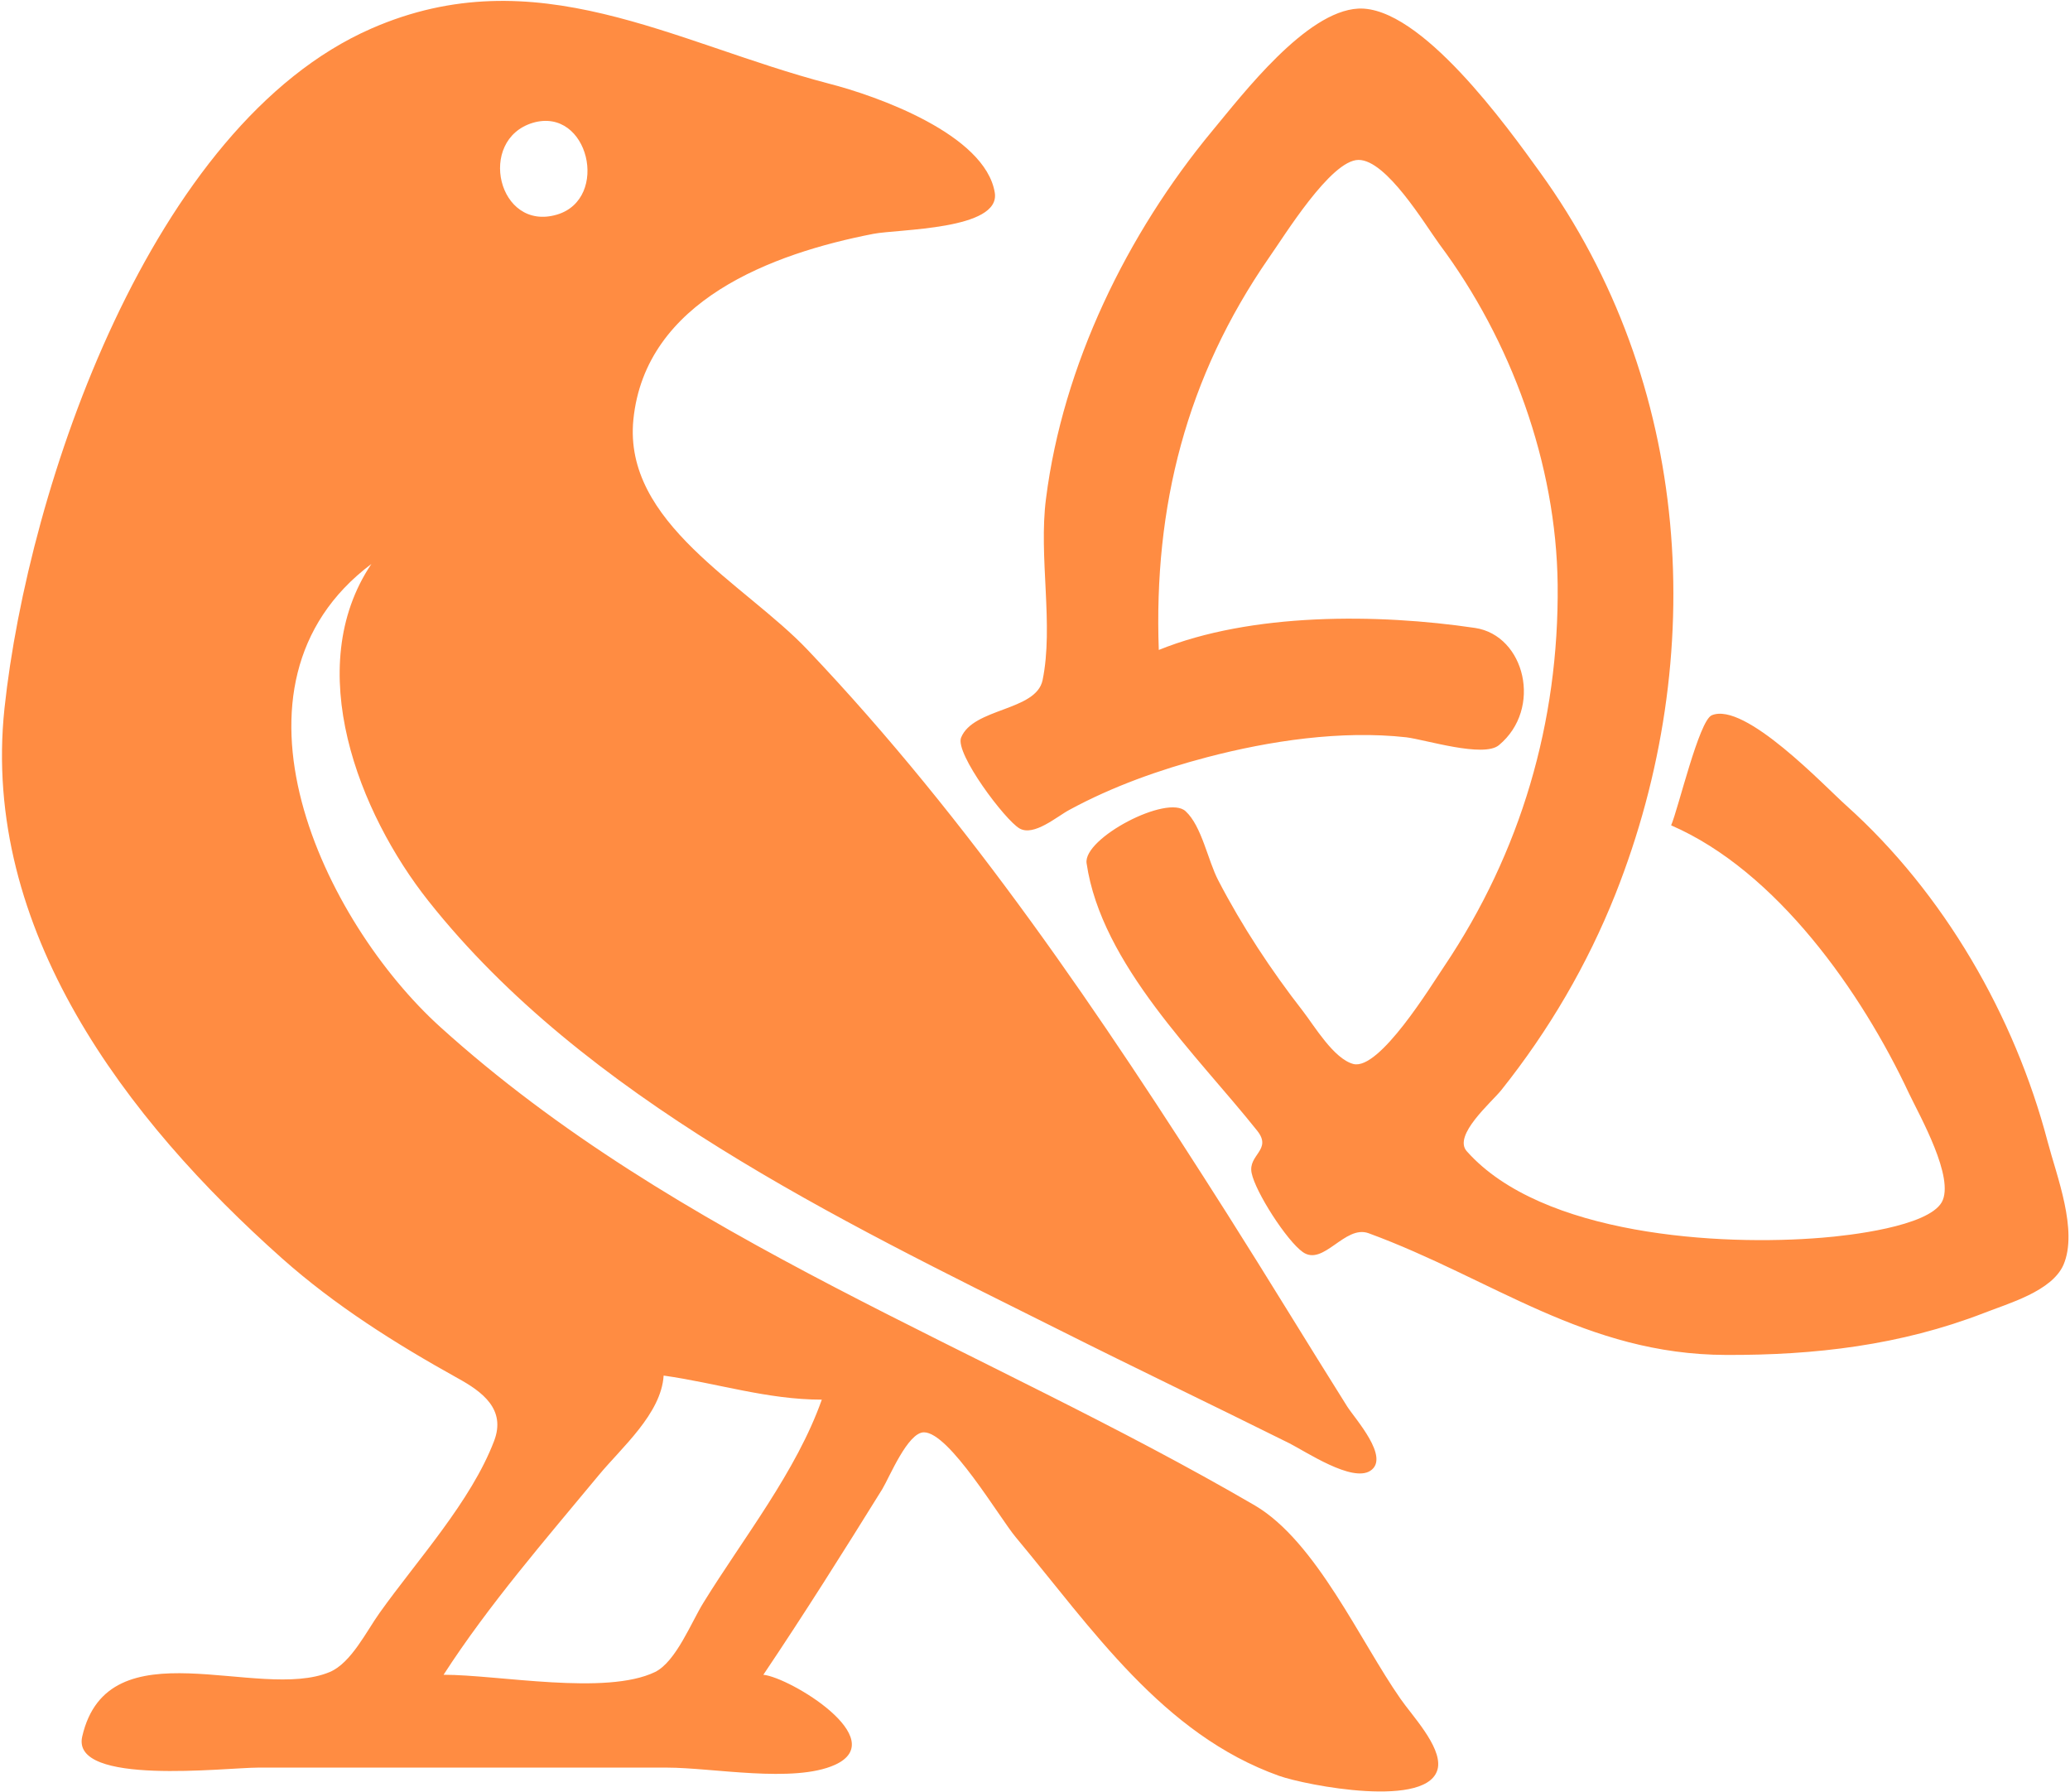
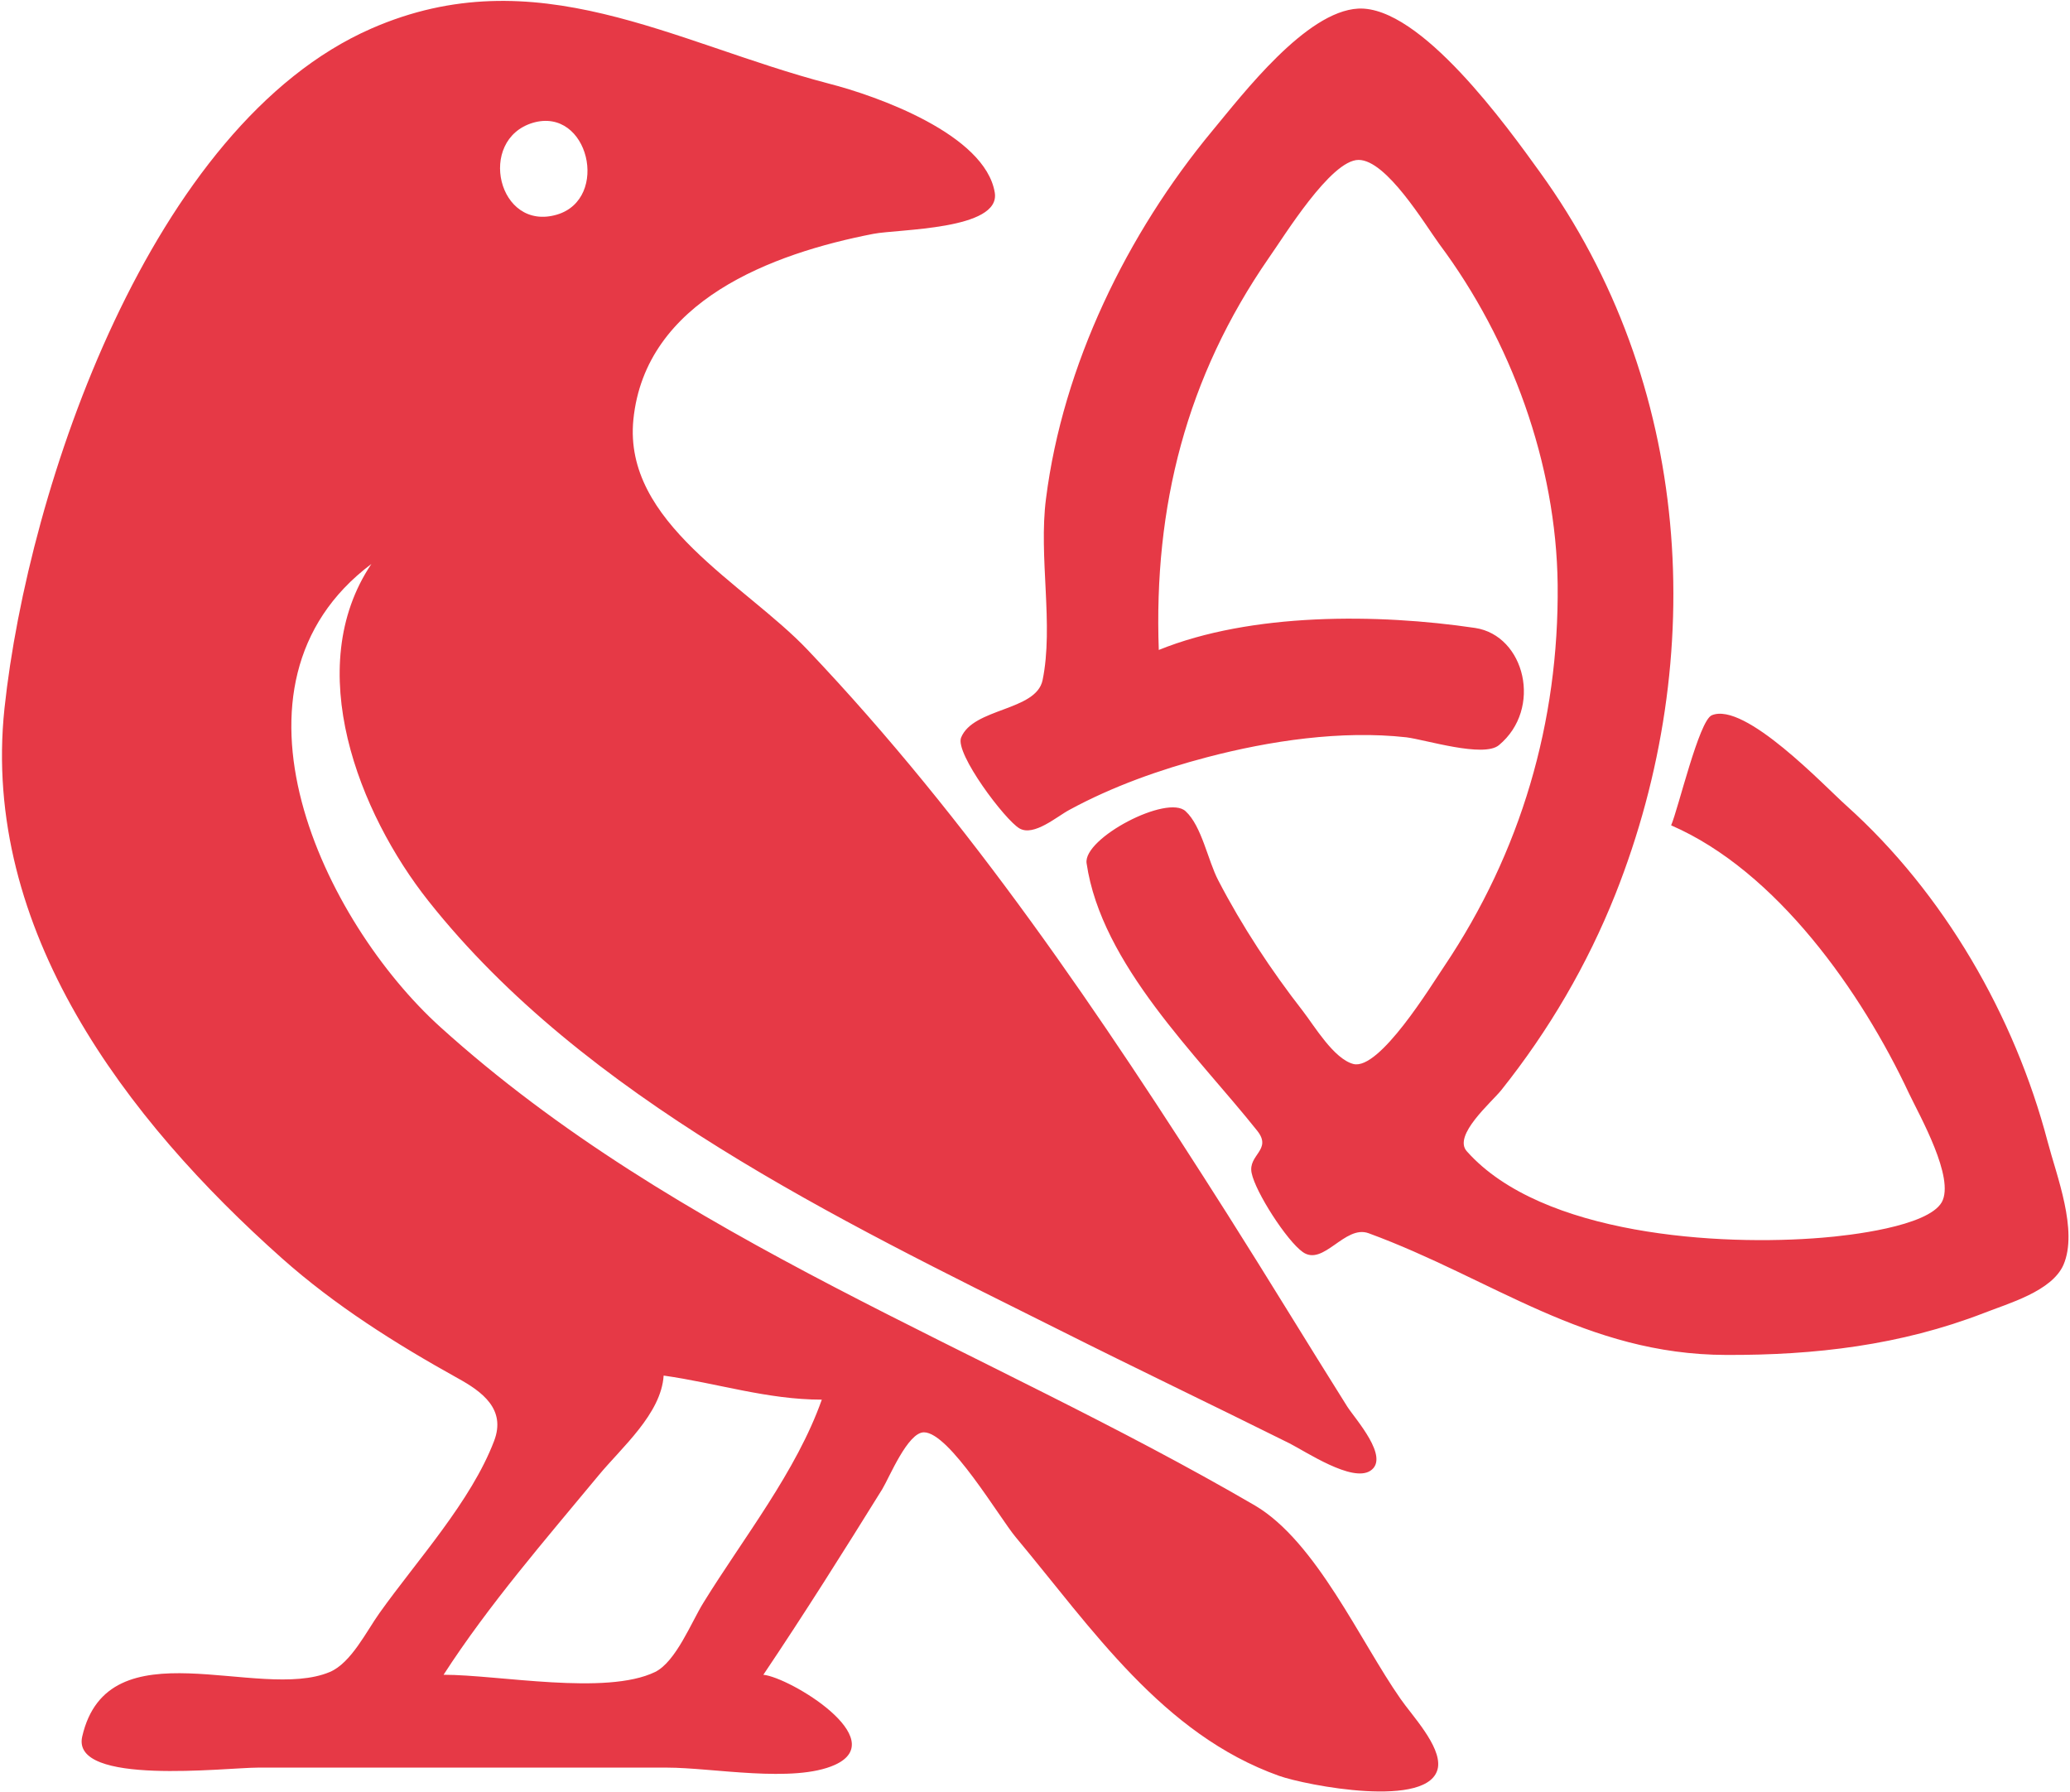
<svg xmlns="http://www.w3.org/2000/svg" version="1.2" viewBox="0 0 602 521" width="602" height="521">
-   <style>.a{fill:#FF8C42}</style>
+   <style>.a{fill:#E63946}</style>
  <path fill-rule="evenodd" class="a" d="m242.8 513.2c-12 5.4-35.6 0.8-48.8 0.8h-119c-9.3 0-54.3 5.4-51.1-9 7.5-32.7 51.3-10.1 72-18.8 6.2-2.6 10.7-11.9 14.5-17.2 10.9-15.3 26.6-32.4 33.3-50 3.5-9.2-3.4-14.3-10.7-18.3-18-10-35.6-21.1-51-34.8-45.3-40.3-87.5-95.6-80.7-159.9 6.9-64.6 42.7-169.7 106.7-197.7 47.8-20.9 87.8 4.2 133 16 14.1 3.6 45.5 14.8 48.3 31.7 1.8 10.9-28.2 10.6-35.3 12-29.4 5.7-66.3 19.4-69.8 54-3 30.1 32.4 47.7 50.7 67 47.3 49.8 85.3 106.2 122 164 11.8 18.6 23.2 37.4 34.9 56 2.3 3.6 12.6 14.9 6.7 18.7-5.3 3.4-18.6-5.5-23.5-8-22.3-11.1-44.7-21.8-67-33-64.1-32-138-67.4-183.4-124.7-20.2-25.5-36.9-67.7-16.6-98-47 35.3-13.7 104.1 20 134.6 68.9 62.3 157.9 93.1 237 139.2 17.8 10.5 30.6 39.5 42.3 56.2 3.3 4.8 11.8 13.7 10.9 19.9-2 12.4-38.6 5.2-46.2 2.5-33.9-12.1-54.4-42.8-76.6-69.4-4.7-5.6-19.3-30.5-26.7-30.5-4.7 0-10 13-12.1 16.5-11.3 18.2-22.7 36.3-34.6 54 7.8 0.8 37.3 18.7 20.8 26.2zm186.2-330.6c14.5 2.2 19.7 23.5 6.9 34.1-4.5 3.7-21.3-1.6-26.9-2.3-18.9-2.1-39.7 1-58 5.8-13.7 3.6-27.5 8.5-40 15.3-3.6 1.9-10.3 7.8-14.5 5.4-4.2-2.4-18.8-21.8-17-26.4 3.5-8.7 21.8-7.7 23.7-16.7 3.3-16-1.2-35.9 1-52.8 4.9-38.8 23.6-77.1 48.4-107 8.9-10.7 27.2-34.7 42.4-35.5 18.1-0.9 43.5 34.6 52.8 47.5 44.3 61.2 49.4 140.9 22 210-8.2 20.6-19.4 39.7-33.2 57-2.8 3.5-14.2 13.2-10 17.8 21.8 24.5 73.6 27.6 103.4 25.1 7.6-0.6 30.6-3.2 34.7-10.3 3.9-7-6.4-25.1-9.5-31.6-13.8-29.5-38.5-64.7-69.2-78 2.1-4.9 8.1-30.4 11.8-32 9.6-4.1 32.9 20.7 39.2 26.3 28.3 25.4 48.9 61.1 58.5 97.7 2.6 9.9 8.9 25.8 4.6 35.8-3.4 7.7-16 11.2-23.1 14-24.3 9.4-49.2 12.3-75 12.2-40.8-0.1-68-22.2-104-35.4-6.9-2.5-13.1 9.7-19.1 5.5-4.7-3.3-13.8-17.5-14.9-23-1.1-5.3 6-6.7 1.7-12.2-17.4-21.9-45.4-48.4-49.7-77.9-1-7.3 23.5-20.1 28.8-15.1 4.7 4.3 6.5 14.4 9.5 20.1 6.9 13.3 15.4 26.2 24.6 38 3.4 4.4 9 13.9 14.7 15.4 7.6 1.9 22.6-22.8 26.4-28.4 22.3-33.2 33.4-71 33-111-0.4-35.1-13.5-71-34.4-99-4.3-5.9-15.4-24.5-23.5-24.5-8.1 0-21.7 22.3-26.1 28.5-24 34.7-33.5 72.3-32 114 26.9-10.9 63.7-10.6 92-6.4zm-274-146.9c-16.4 4.9-10.2 31.8 7 26.7 15.4-4.6 9.2-31.4-7-26.7zm38 364.3c-0.7 11.1-12.2 20.9-18.9 29-15.4 18.6-32 37.7-45.1 58 16 0 47.2 6.1 61.5-0.8 6.1-3 10.6-14.6 14.1-20.2 11.6-18.8 27-38.1 34.4-59-15.9 0-30.4-4.8-46-7z" />
</svg>
